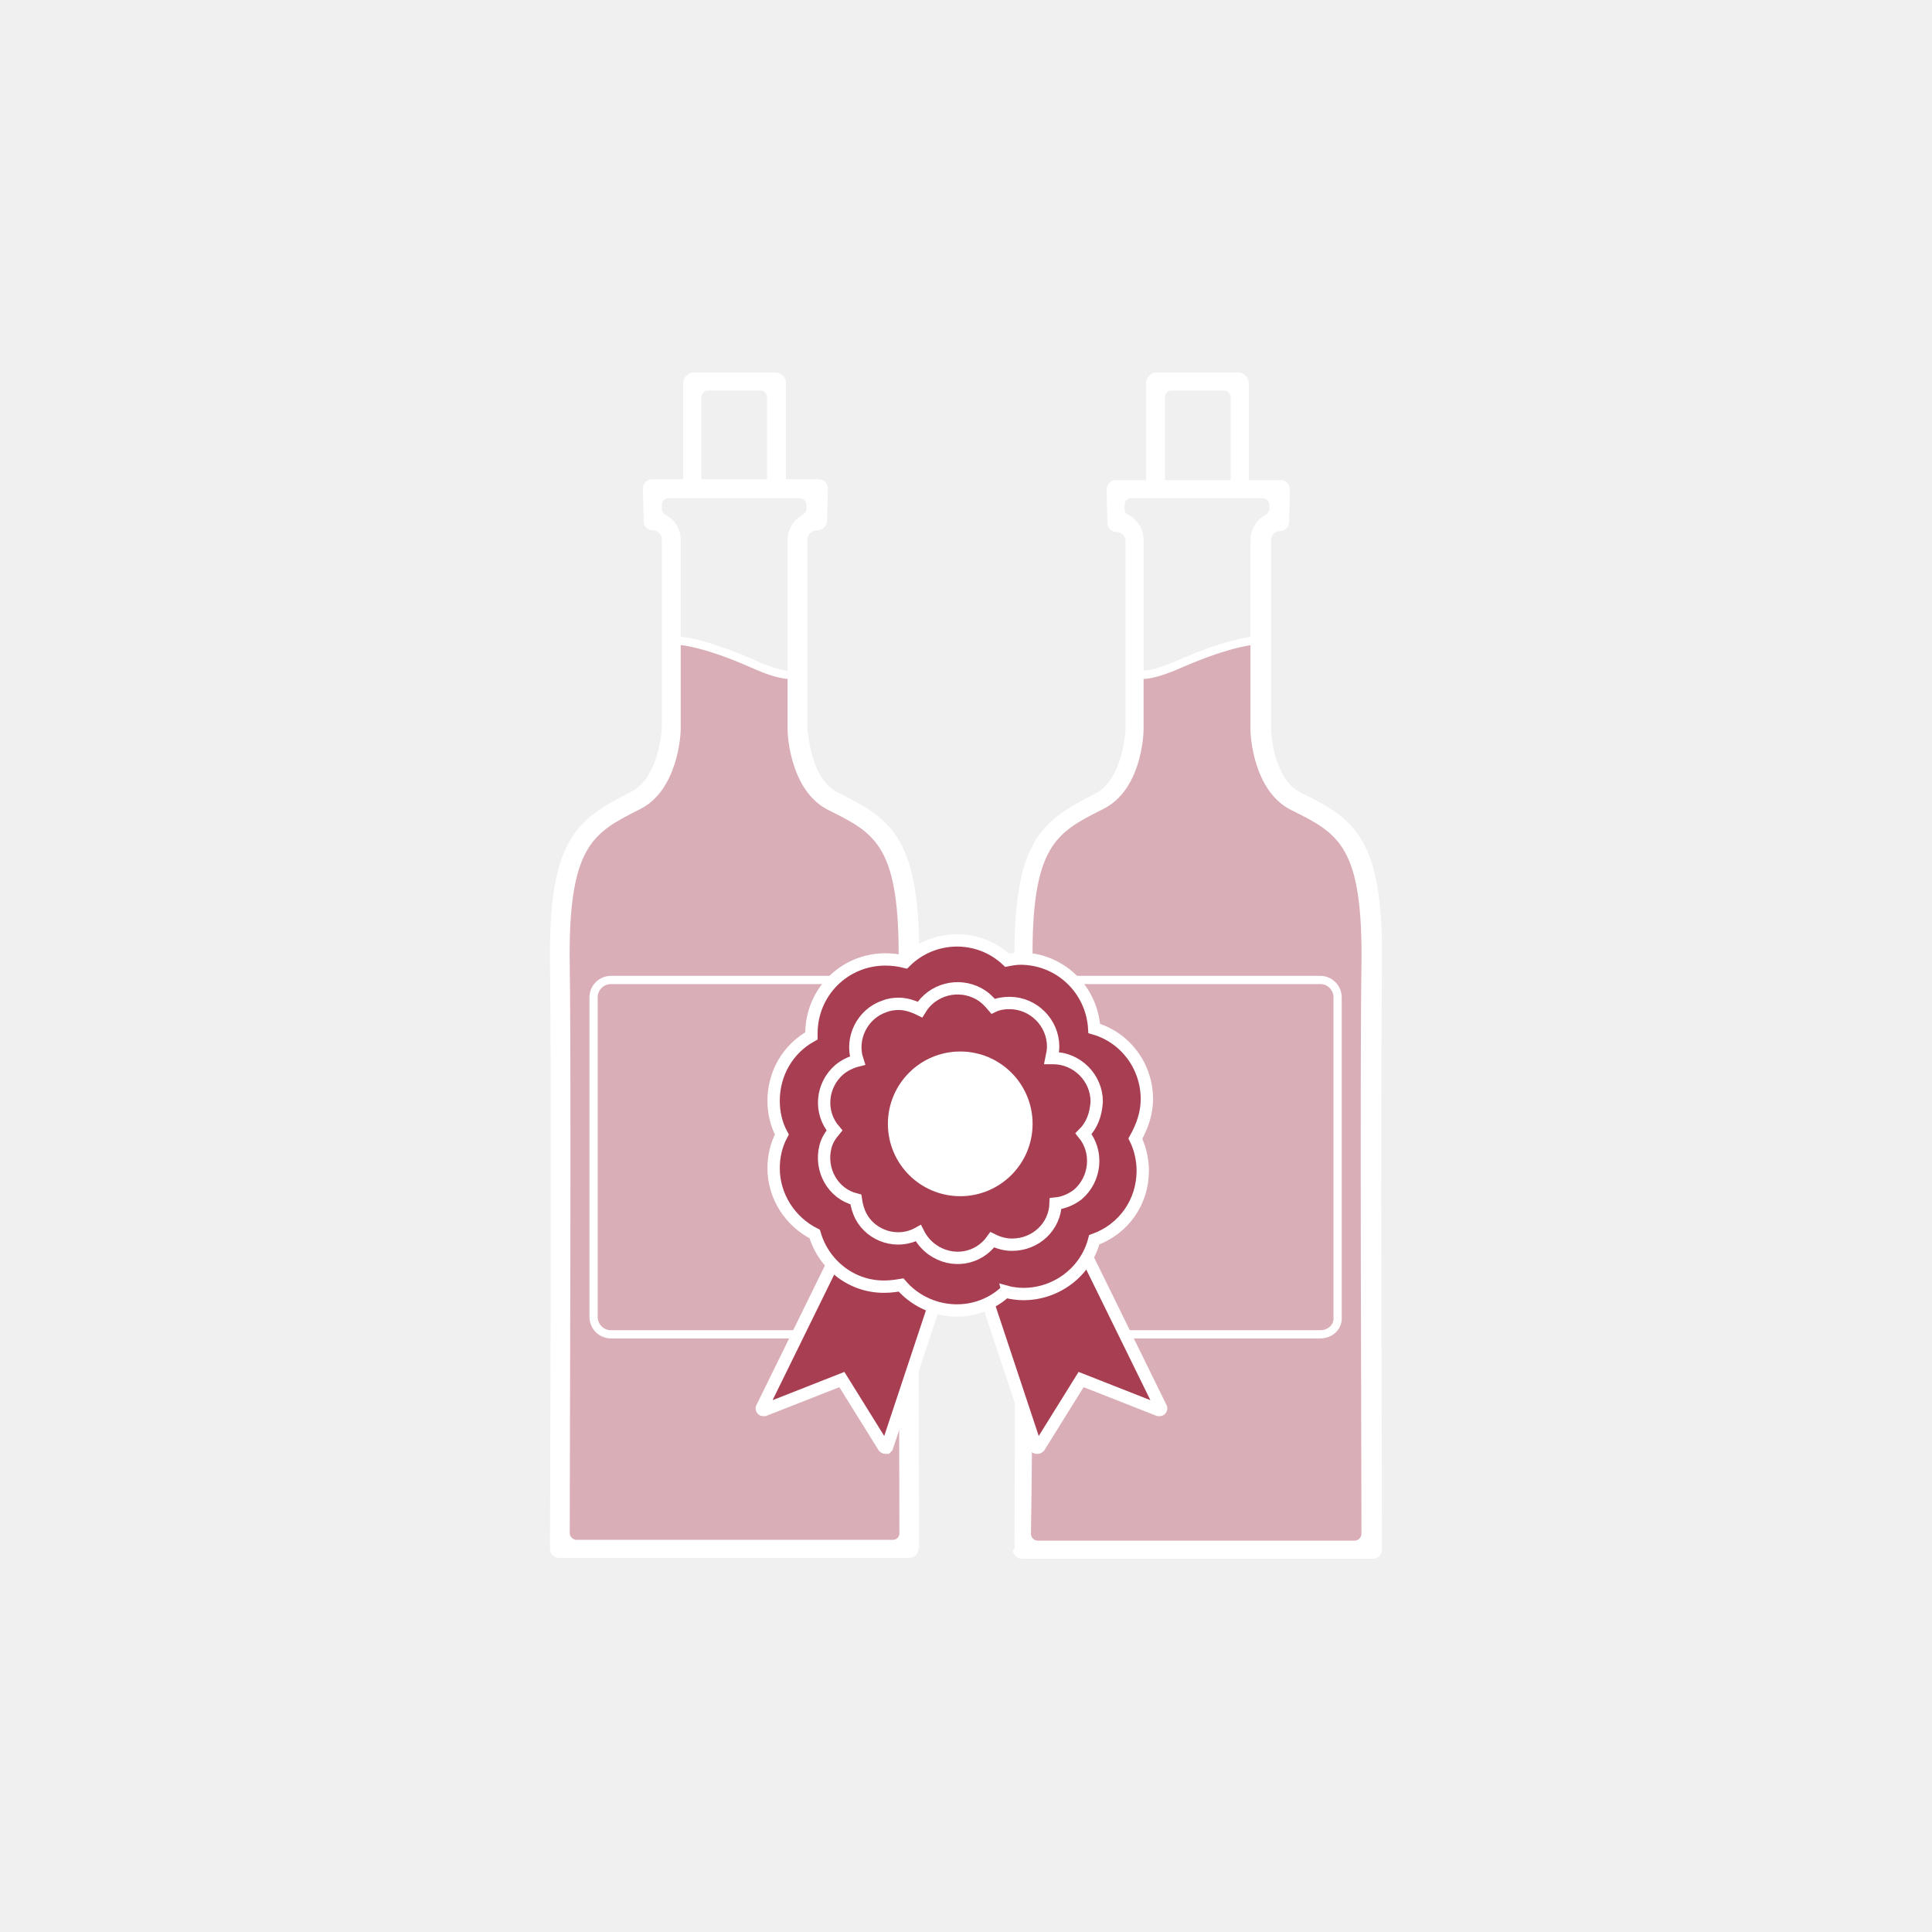
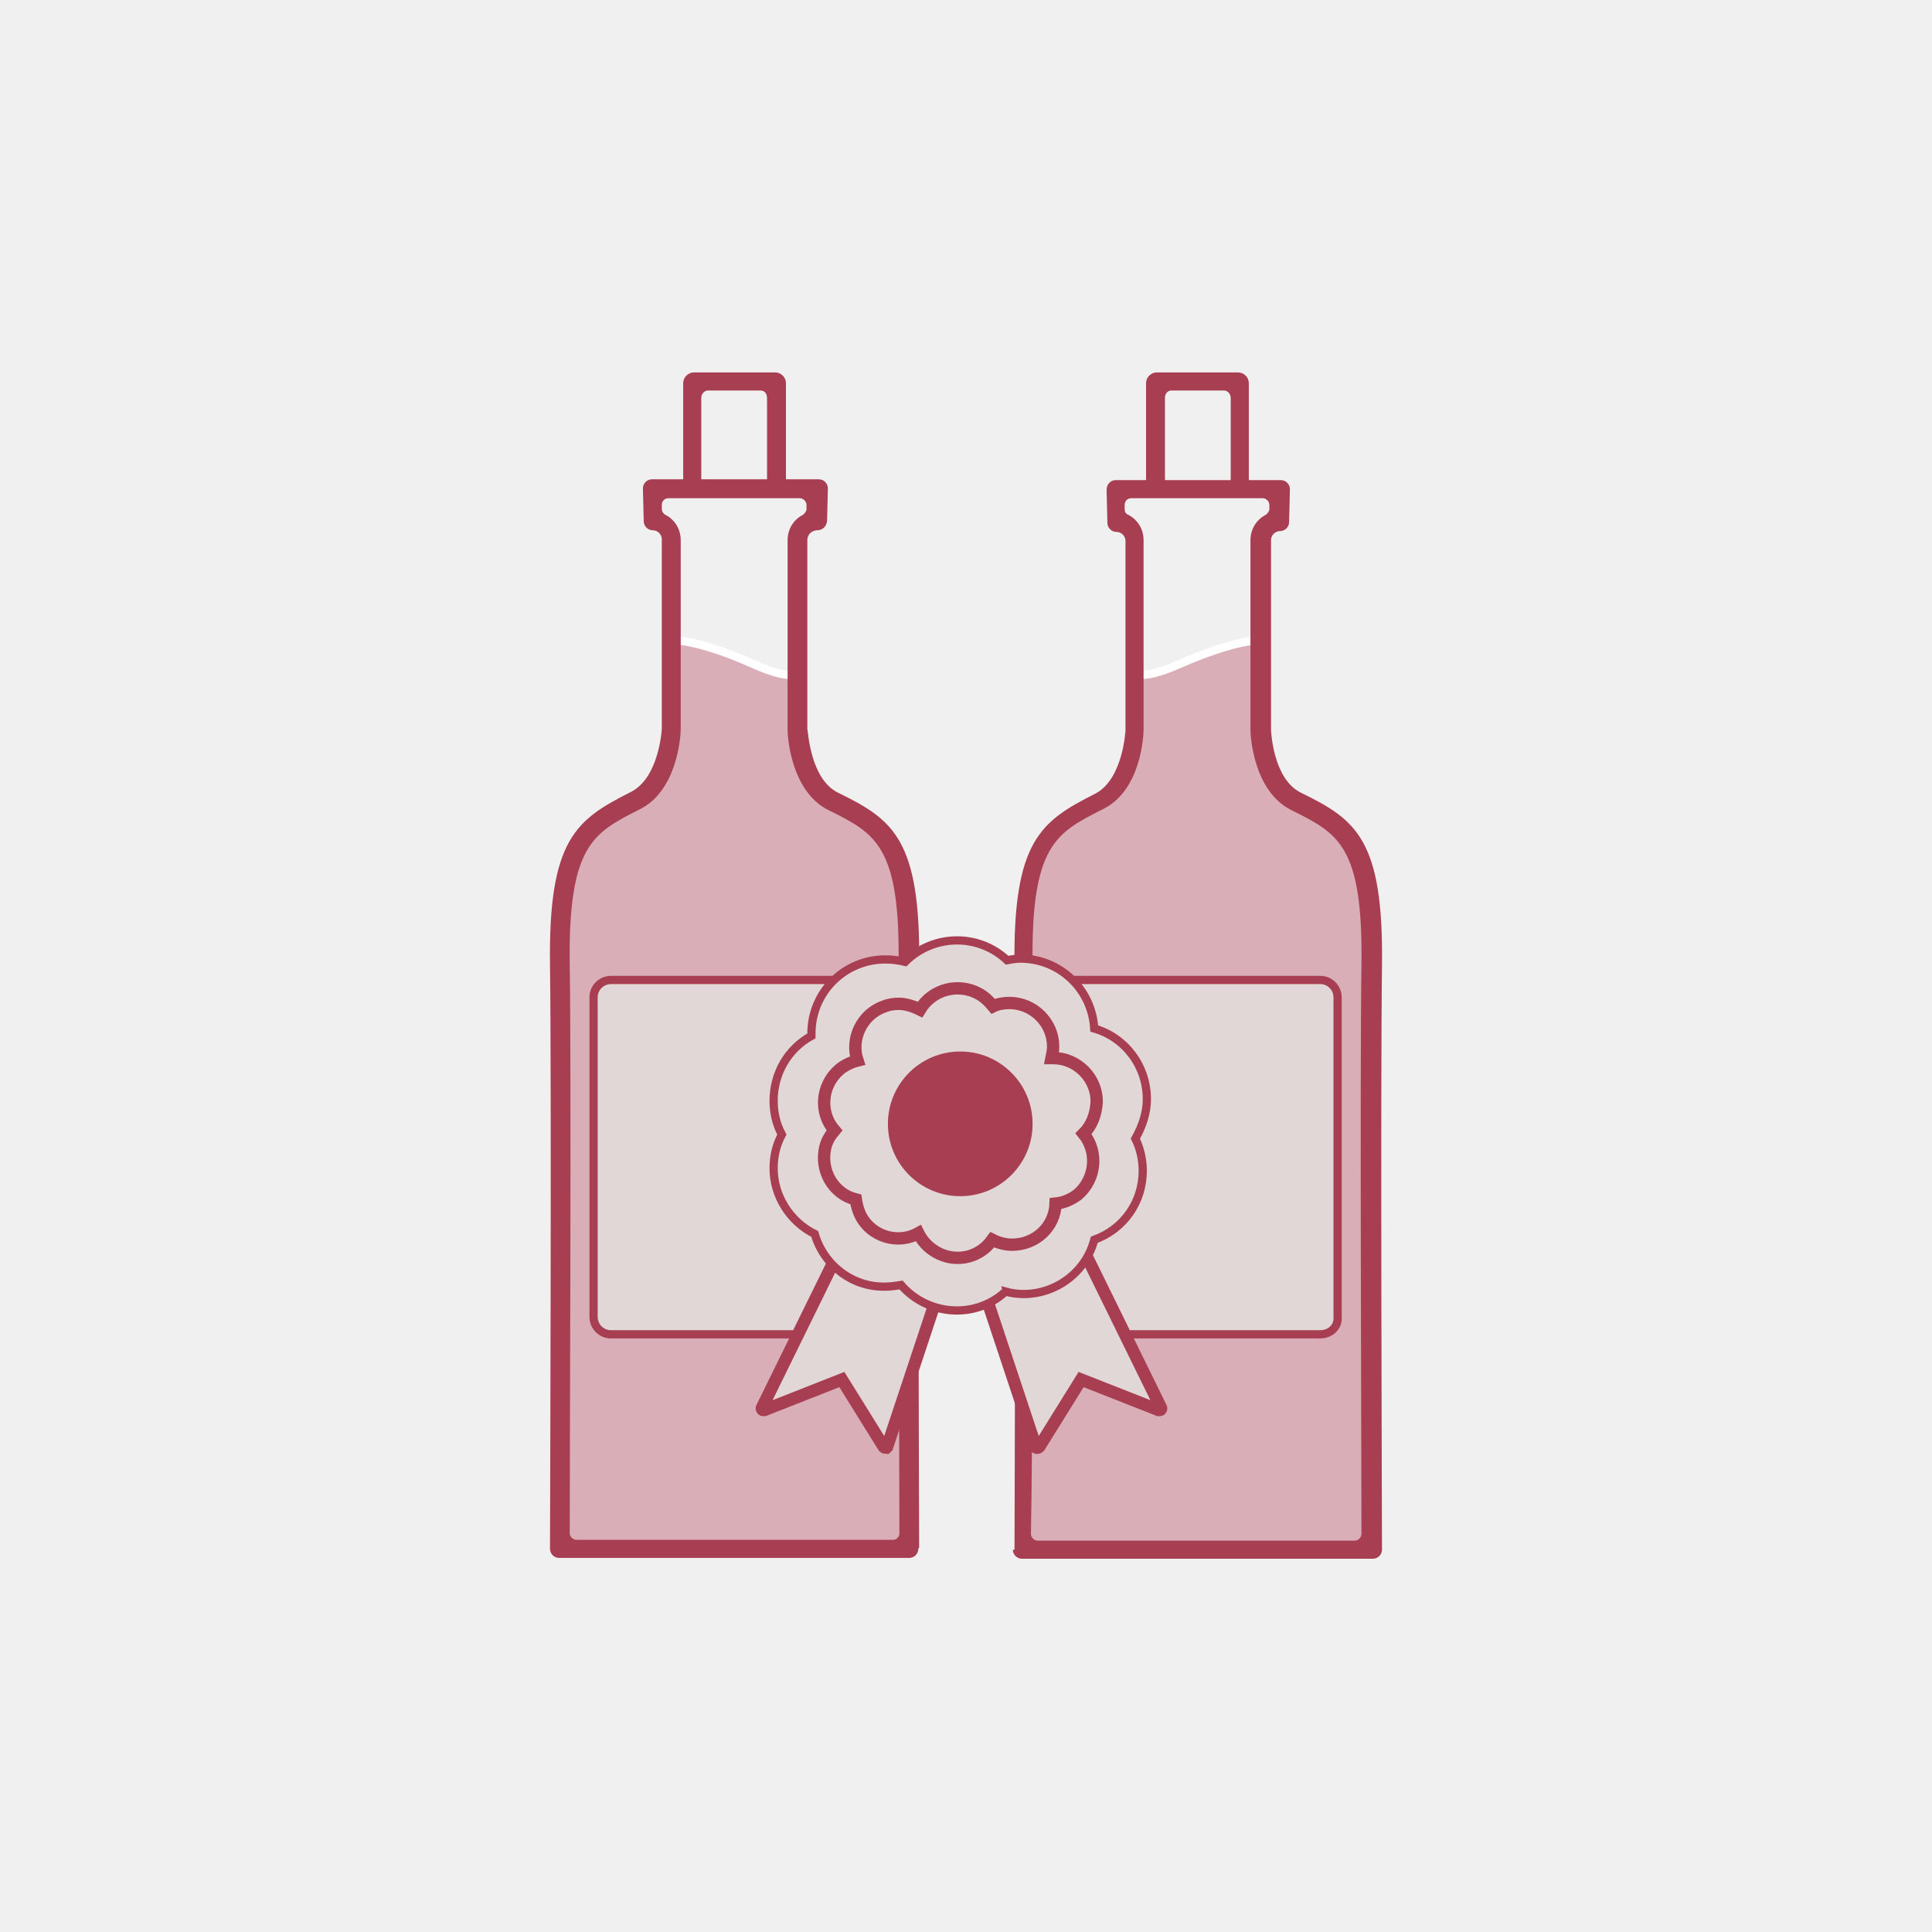
<svg xmlns="http://www.w3.org/2000/svg" version="1.1" id="Layer_1" x="0px" y="0px" viewBox="0 0 235 235" style="enable-background:new 0 0 235 235;" xml:space="preserve">
  <style type="text/css">
	.st0{opacity:0.4;fill:#BA4A62;enable-background:new    ;}
	.st1{fill:none;stroke:#FFFFFF;stroke-miterlimit:10;}
- 	.st2{fill:#FFFFFF;}
- 	.st3{fill:#A83E51;stroke:#FFFFFF;stroke-width:1.5;stroke-miterlimit:10;}
+ 	.st2{fill:#A83E51;}
+ 	.st3{fill:#E2D7D7;stroke:#A83E51;stroke-miterlimit:10;}
+ 	.st4{fill:#E2D7D7;stroke:#A83E51;stroke-width:1.5;stroke-miterlimit:10;}
</style>
  <path class="st0" d="M96.8,80.8c0,0,0.7,2.9-5.8,0s-9.5-2.9-9.5-2.9v8.4c0,0,1.1,9.5-5.5,11.7s-8,10.2-8,17.6s0.7,72.4,0.7,72.4  h41.7v-74.6c0,0,1.5-11-6.6-14.6S96.5,88.5,96.8,80.8z" />
  <path class="st1" d="M97.5,80.8c0,0,0.7,2.9-5.8,0s-9.5-2.9-9.5-2.9" />
-   <path class="st2" d="M111.8,188.2c0-0.6-0.2-55.7,0-70.8c0.2-15.3-3.2-17.7-9.7-20.9l-0.2-0.1c-3.4-1.7-3.6-7.6-3.7-7.7v-23  c0-0.6,0.4-1.1,1.1-1.2c0,0,0,0,0.1,0c0.6,0,1.1-0.4,1.2-1.1c0,0,0,0,0,0l0.1-4c0-0.6-0.5-1.1-1.1-1.1c0,0,0,0,0,0H79.3  c-0.6,0-1.1,0.5-1.1,1.1c0,0,0,0,0,0l0.1,4c0,0.6,0.5,1.1,1.1,1.1c0.6,0,1.1,0.5,1.1,1.1c0,0,0,0,0,0v23c0,0.1-0.3,5.9-3.7,7.7  l-0.2,0.1c-6.5,3.3-9.9,5.7-9.7,20.9c0.2,15.1,0,70.3,0,70.8v0.3c0,0.6,0.5,1.1,1.1,1.1h42.6c0.6,0,1.1-0.5,1.1-1.1c0,0,0,0,0,0  L111.8,188.2z M109.4,186.5c0,0.4-0.3,0.8-0.8,0.8c0,0,0,0,0,0H70.1c-0.4,0-0.8-0.4-0.8-0.8l0,0c0-9.6,0.2-55.7,0-69.2  c-0.2-14.5,2.9-16,8.4-18.8l0.2-0.1c4.5-2.3,4.9-8.9,4.9-9.7V65.7c0-1.3-0.7-2.5-1.9-3.1c-0.2-0.1-0.4-0.4-0.4-0.7v-0.5  c0-0.4,0.3-0.8,0.8-0.8c0,0,0,0,0,0h16c0.4,0,0.8,0.4,0.8,0.8c0,0,0,0,0,0v0.5c0,0.3-0.2,0.5-0.4,0.7c-1.2,0.6-1.9,1.8-1.9,3.1v23.1  c0,0.8,0.4,7.4,4.9,9.7l0.2,0.1c5.6,2.8,8.6,4.3,8.4,18.8C109.2,130.9,109.4,177,109.4,186.5z" />
-   <path class="st2" d="M95.6,59.2V46.6c0-0.7-0.6-1.3-1.3-1.3c0,0,0,0,0,0h-9.9c-0.7,0-1.3,0.6-1.3,1.3c0,0,0,0,0,0v12.6h2.2V48.4  c0-0.5,0.4-0.9,0.8-0.9h6.4c0.5,0,0.8,0.4,0.8,0.9v10.8H95.6z" />
-   <path class="st1" d="M74.3,119.2h30c1.2,0,2.1,1,2.1,2.1v38.9c0,1.2-1,2.1-2.1,2.1h-30c-1.2,0-2.1-1-2.1-2.1v-38.9  C72.2,120.1,73.2,119.2,74.3,119.2z" />
+   <path class="st2" d="M111.8,188.2c0-0.6-0.2-55.7,0-70.8c0.2-15.3-3.2-17.7-9.7-20.9l-0.2-0.1c-3.4-1.7-3.6-7.6-3.7-7.7v-23  c0-0.6,0.4-1.1,1.1-1.2c0,0,0,0,0.1,0c0.6,0,1.1-0.4,1.2-1.1l0,0l0.1-4c0-0.6-0.5-1.1-1.1-1.1l0,0H79.3c-0.6,0-1.1,0.5-1.1,1.1l0,0  l0.1,4c0,0.6,0.5,1.1,1.1,1.1s1.1,0.5,1.1,1.1l0,0v23c0,0.1-0.3,5.9-3.7,7.7l-0.2,0.1c-6.5,3.3-9.9,5.7-9.7,20.9  c0.2,15.1,0,70.3,0,70.8v0.3c0,0.6,0.5,1.1,1.1,1.1h42.6c0.6,0,1.1-0.5,1.1-1.1l0,0L111.8,188.2z M109.4,186.5  c0,0.4-0.3,0.8-0.8,0.8l0,0H70.1c-0.4,0-0.8-0.4-0.8-0.8l0,0c0-9.6,0.2-55.7,0-69.2c-0.2-14.5,2.9-16,8.4-18.8l0.2-0.1  c4.5-2.3,4.9-8.9,4.9-9.7v-23c0-1.3-0.7-2.5-1.9-3.1c-0.2-0.1-0.4-0.4-0.4-0.7v-0.5c0-0.4,0.3-0.8,0.8-0.8l0,0h16  c0.4,0,0.8,0.4,0.8,0.8l0,0v0.5c0,0.3-0.2,0.5-0.4,0.7c-1.2,0.6-1.9,1.8-1.9,3.1v23.1c0,0.8,0.4,7.4,4.9,9.7l0.2,0.1  c5.6,2.8,8.6,4.3,8.4,18.8C109.2,130.9,109.4,177,109.4,186.5z" />
+   <path class="st2" d="M95.6,59.2V46.6c0-0.7-0.6-1.3-1.3-1.3l0,0h-9.9c-0.7,0-1.3,0.6-1.3,1.3l0,0v12.6h2.2V48.4  c0-0.5,0.4-0.9,0.8-0.9h6.4c0.5,0,0.8,0.4,0.8,0.9v10.8H95.6z" />
+   <path class="st3" d="M74.3,119.2h30c1.2,0,2.1,1,2.1,2.1v38.9c0,1.2-1,2.1-2.1,2.1h-30c-1.2,0-2.1-1-2.1-2.1v-38.9  C72.2,120.1,73.2,119.2,74.3,119.2z" />
  <path class="st0" d="M138.2,80.8c0,0-0.7,2.9,5.9,0s9.5-2.9,9.5-2.9v8.4c0,0-1.1,9.5,5.5,11.7s8,10.2,8,17.6s-0.7,72.4-0.7,72.4  h-41.6v-74.6c0,0-1.5-11,6.6-14.6S138.6,88.5,138.2,80.8z" />
  <path class="st1" d="M137.5,80.8c0,0-0.7,2.9,5.9,0s9.5-2.9,9.5-2.9" />
-   <path class="st2" d="M123.2,188.5c0,0.6,0.5,1.1,1.1,1.1c0,0,0,0,0,0H167c0.6,0,1.1-0.5,1.1-1.1v-0.3c0-0.6-0.2-55.7,0-70.8  c0.2-15.3-3.2-17.7-9.7-20.9l-0.2-0.1c-3.4-1.7-3.6-7.6-3.6-7.7v-23c0-0.6,0.5-1.1,1.1-1.1c0,0,0,0,0,0c0.6,0,1.1-0.5,1.1-1.1l0.1-4  c0-0.6-0.5-1.1-1.1-1.1c0,0,0,0,0,0h-20.1c-0.6,0-1.1,0.5-1.1,1.2c0,0,0,0,0,0l0.1,4c0,0.6,0.5,1.1,1.1,1.1c0.6,0,1.1,0.5,1.1,1.1  c0,0,0,0,0,0v23c0,0.1-0.3,5.9-3.6,7.7l-0.2,0.1c-6.5,3.3-9.9,5.7-9.7,20.9c0.2,15.1,0,70.3,0,70.8V188.5z M125.6,117.3  c-0.2-14.5,2.9-16,8.4-18.8l0.2-0.1c4.6-2.3,4.9-8.9,4.9-9.7V65.7c0-1.3-0.7-2.5-1.9-3.1c-0.3-0.1-0.4-0.4-0.4-0.7v-0.5  c0-0.4,0.3-0.8,0.8-0.8c0,0,0,0,0,0h16c0.4,0,0.8,0.4,0.8,0.8c0,0,0,0,0,0v0.5c0,0.3-0.2,0.5-0.4,0.7c-1.2,0.6-1.9,1.8-1.9,3.1v23.1  c0,0.8,0.4,7.4,4.9,9.7l0.2,0.1c5.6,2.8,8.6,4.3,8.4,18.8c-0.2,13.5,0,59.6,0,69.2c0,0.4-0.4,0.8-0.8,0.8l0,0h-38.6  c-0.4,0-0.8-0.4-0.8-0.8c0,0,0,0,0,0C125.6,177,125.8,130.9,125.6,117.3L125.6,117.3z" />
-   <path class="st2" d="M139.4,59.2V46.6c0-0.7,0.6-1.3,1.3-1.3c0,0,0,0,0,0h9.9c0.7,0,1.3,0.6,1.3,1.3c0,0,0,0,0,0v12.6h-2.2V48.4  c0-0.5-0.4-0.9-0.8-0.9h-6.4c-0.5,0-0.8,0.4-0.8,0.9v10.8H139.4z" />
-   <path class="st1" d="M160.6,162.3h-30c-1.2,0-2.1-1-2.1-2.1v-38.9c0-1.2,1-2.1,2.1-2.1h30c1.2,0,2.1,1,2.1,2.1v38.9  C162.8,161.4,161.8,162.3,160.6,162.3z" />
-   <path class="st3" d="M106.1,143.9l-13.4,27.3c-0.1,0.1,0,0.3,0.1,0.3c0.1,0,0.1,0,0.2,0l9.4-3.7l5.1,8.2c0.1,0.1,0.2,0.1,0.3,0.1  c0,0,0.1-0.1,0.1-0.1l9.2-27.7" />
-   <path class="st3" d="M127.8,143.9l13.4,27.3c0.1,0.1,0,0.3-0.1,0.3c-0.1,0-0.1,0-0.2,0l-9.4-3.7l-5.1,8.2c-0.1,0.1-0.2,0.1-0.3,0.1  c-0.1,0-0.1-0.1-0.1-0.1l-9.2-27.7" />
+   <path class="st2" d="M123.2,188.5c0,0.6,0.5,1.1,1.1,1.1l0,0H167c0.6,0,1.1-0.5,1.1-1.1v-0.3c0-0.6-0.2-55.7,0-70.8  c0.2-15.3-3.2-17.7-9.7-20.9l-0.2-0.1c-3.4-1.7-3.6-7.6-3.6-7.7v-23c0-0.6,0.5-1.1,1.1-1.1l0,0c0.6,0,1.1-0.5,1.1-1.1l0.1-4  c0-0.6-0.5-1.1-1.1-1.1l0,0h-20.1c-0.6,0-1.1,0.5-1.1,1.2l0,0l0.1,4c0,0.6,0.5,1.1,1.1,1.1s1.1,0.5,1.1,1.1l0,0v23  c0,0.1-0.3,5.9-3.6,7.7l-0.2,0.1c-6.5,3.3-9.9,5.7-9.7,20.9c0.2,15.1,0,70.3,0,70.8v0.2H123.2z M125.6,117.3  c-0.2-14.5,2.9-16,8.4-18.8l0.2-0.1c4.6-2.3,4.9-8.9,4.9-9.7v-23c0-1.3-0.7-2.5-1.9-3.1c-0.3-0.1-0.4-0.4-0.4-0.7v-0.5  c0-0.4,0.3-0.8,0.8-0.8l0,0h16c0.4,0,0.8,0.4,0.8,0.8l0,0v0.5c0,0.3-0.2,0.5-0.4,0.7c-1.2,0.6-1.9,1.8-1.9,3.1v23.1  c0,0.8,0.4,7.4,4.9,9.7l0.2,0.1c5.6,2.8,8.6,4.3,8.4,18.8c-0.2,13.5,0,59.6,0,69.2c0,0.4-0.4,0.8-0.8,0.8l0,0h-38.6  c-0.4,0-0.8-0.4-0.8-0.8l0,0C125.6,177,125.8,130.9,125.6,117.3L125.6,117.3z" />
+   <path class="st2" d="M139.4,59.2V46.6c0-0.7,0.6-1.3,1.3-1.3l0,0h9.9c0.7,0,1.3,0.6,1.3,1.3l0,0v12.6h-2.2V48.4  c0-0.5-0.4-0.9-0.8-0.9h-6.4c-0.5,0-0.8,0.4-0.8,0.9v10.8H139.4z" />
+   <path class="st3" d="M160.6,162.3h-30c-1.2,0-2.1-1-2.1-2.1v-38.9c0-1.2,1-2.1,2.1-2.1h30c1.2,0,2.1,1,2.1,2.1v38.9  C162.8,161.4,161.8,162.3,160.6,162.3z" />
+   <path class="st4" d="M106.1,143.9l-13.4,27.3c-0.1,0.1,0,0.3,0.1,0.3s0.1,0,0.2,0l9.4-3.7l5.1,8.2c0.1,0.1,0.2,0.1,0.3,0.1l0.1-0.1  l9.2-27.7" />
+   <path class="st4" d="M127.8,143.9l13.4,27.3c0.1,0.1,0,0.3-0.1,0.3s-0.1,0-0.2,0l-9.4-3.7l-5.1,8.2c-0.1,0.1-0.2,0.1-0.3,0.1  c-0.1,0-0.1-0.1-0.1-0.1l-9.2-27.7" />
  <path class="st3" d="M139.5,133.7c0-4-2.6-7.5-6.4-8.6c-0.3-4.8-4.2-8.5-9-8.5c-0.5,0-1.1,0.1-1.6,0.2c-3.5-3.3-9-3.2-12.4,0.2  c-0.8-0.2-1.6-0.3-2.4-0.3c-5,0-9,4-9,9c0,0.1,0,0.2,0,0.3c-2.9,1.6-4.6,4.6-4.6,7.9c0,1.4,0.3,2.8,1,4.1c-0.7,1.3-1,2.7-1,4.1  c0,3.4,2,6.5,5,8c1.1,3.8,4.6,6.5,8.6,6.4c0.6,0,1.3-0.1,1.9-0.2c3.2,3.7,8.9,4.2,12.6,0.9c0,0,0.1,0,0.1-0.1  c0.7,0.2,1.5,0.3,2.2,0.3c4,0,7.6-2.7,8.6-6.6c3.6-1.3,5.9-4.6,5.9-8.4c0-1.3-0.3-2.7-0.9-3.9C139,136.9,139.5,135.3,139.5,133.7z" />
-   <path class="st3" d="M131.8,137.9c1.8,2.2,1.5,5.5-0.7,7.4c-0.8,0.6-1.7,1-2.7,1.1c-0.1,2.8-2.4,5-5.3,5c-0.8,0-1.6-0.2-2.4-0.6  c-1.7,2.4-4.9,2.9-7.3,1.2c-0.7-0.5-1.3-1.2-1.7-2c-2.5,1.4-5.7,0.4-7-2.1c-0.3-0.6-0.5-1.3-0.6-2c-2.8-0.7-4.4-3.6-3.7-6.4  c0.2-0.8,0.6-1.4,1.1-2c-1.9-2.2-1.6-5.5,0.6-7.4c0.6-0.5,1.4-0.9,2.2-1.1c-0.9-2.7,0.6-5.7,3.3-6.6c0.5-0.2,1.1-0.3,1.7-0.3  c0.9,0,1.8,0.3,2.6,0.7c1.5-2.5,4.7-3.3,7.2-1.9c0.7,0.4,1.2,0.9,1.7,1.5c0.6-0.3,1.3-0.4,2-0.4c2.9,0,5.3,2.4,5.3,5.3l0,0  c0,0.5-0.1,0.9-0.2,1.4h0.2c2.9,0,5.3,2.4,5.3,5.3C133.3,135.6,132.8,136.9,131.8,137.9L131.8,137.9z" />
+   <path class="st4" d="M131.8,137.9c1.8,2.2,1.5,5.5-0.7,7.4c-0.8,0.6-1.7,1-2.7,1.1c-0.1,2.8-2.4,5-5.3,5c-0.8,0-1.6-0.2-2.4-0.6  c-1.7,2.4-4.9,2.9-7.3,1.2c-0.7-0.5-1.3-1.2-1.7-2c-2.5,1.4-5.7,0.4-7-2.1c-0.3-0.6-0.5-1.3-0.6-2c-2.8-0.7-4.4-3.6-3.7-6.4  c0.2-0.8,0.6-1.4,1.1-2c-1.9-2.2-1.6-5.5,0.6-7.4c0.6-0.5,1.4-0.9,2.2-1.1c-0.9-2.7,0.6-5.7,3.3-6.6c0.5-0.2,1.1-0.3,1.7-0.3  c0.9,0,1.8,0.3,2.6,0.7c1.5-2.5,4.7-3.3,7.2-1.9c0.7,0.4,1.2,0.9,1.7,1.5c0.6-0.3,1.3-0.4,2-0.4c2.9,0,5.3,2.4,5.3,5.3l0,0  c0,0.5-0.1,0.9-0.2,1.4h0.2c2.9,0,5.3,2.4,5.3,5.3C133.3,135.6,132.8,136.9,131.8,137.9L131.8,137.9z" />
  <circle class="st2" cx="116.8" cy="136.7" r="8.8" />
</svg>
